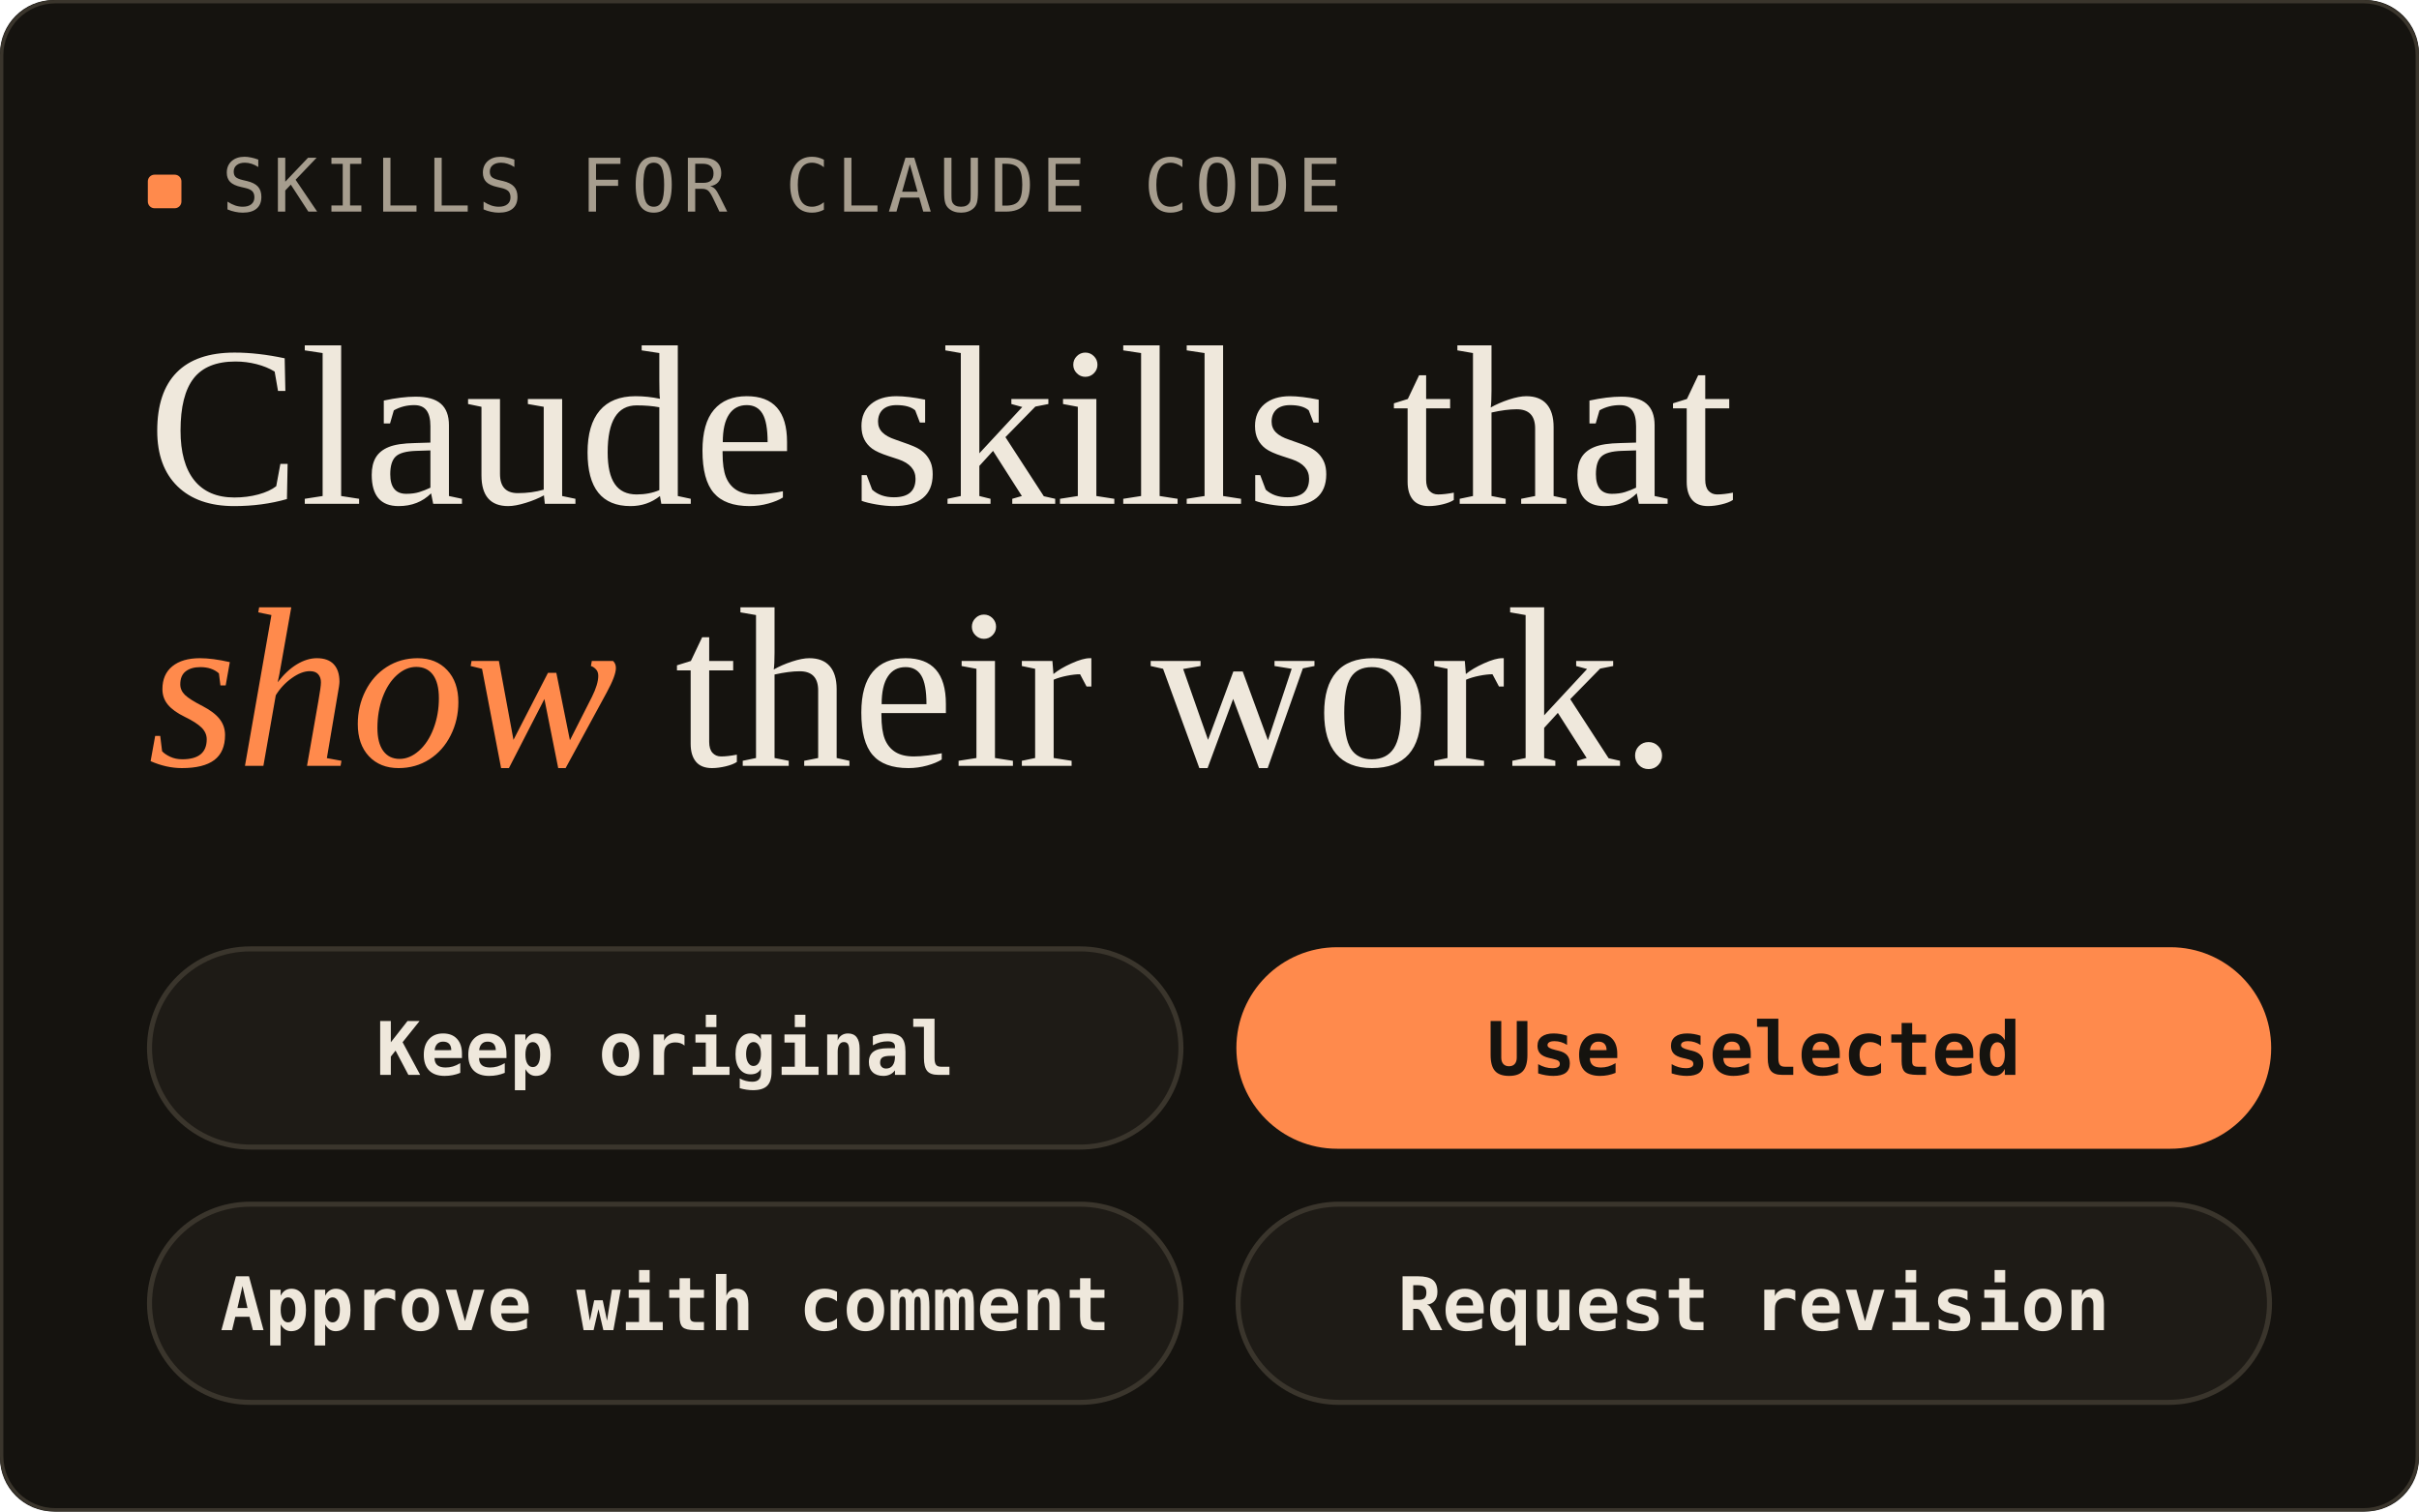
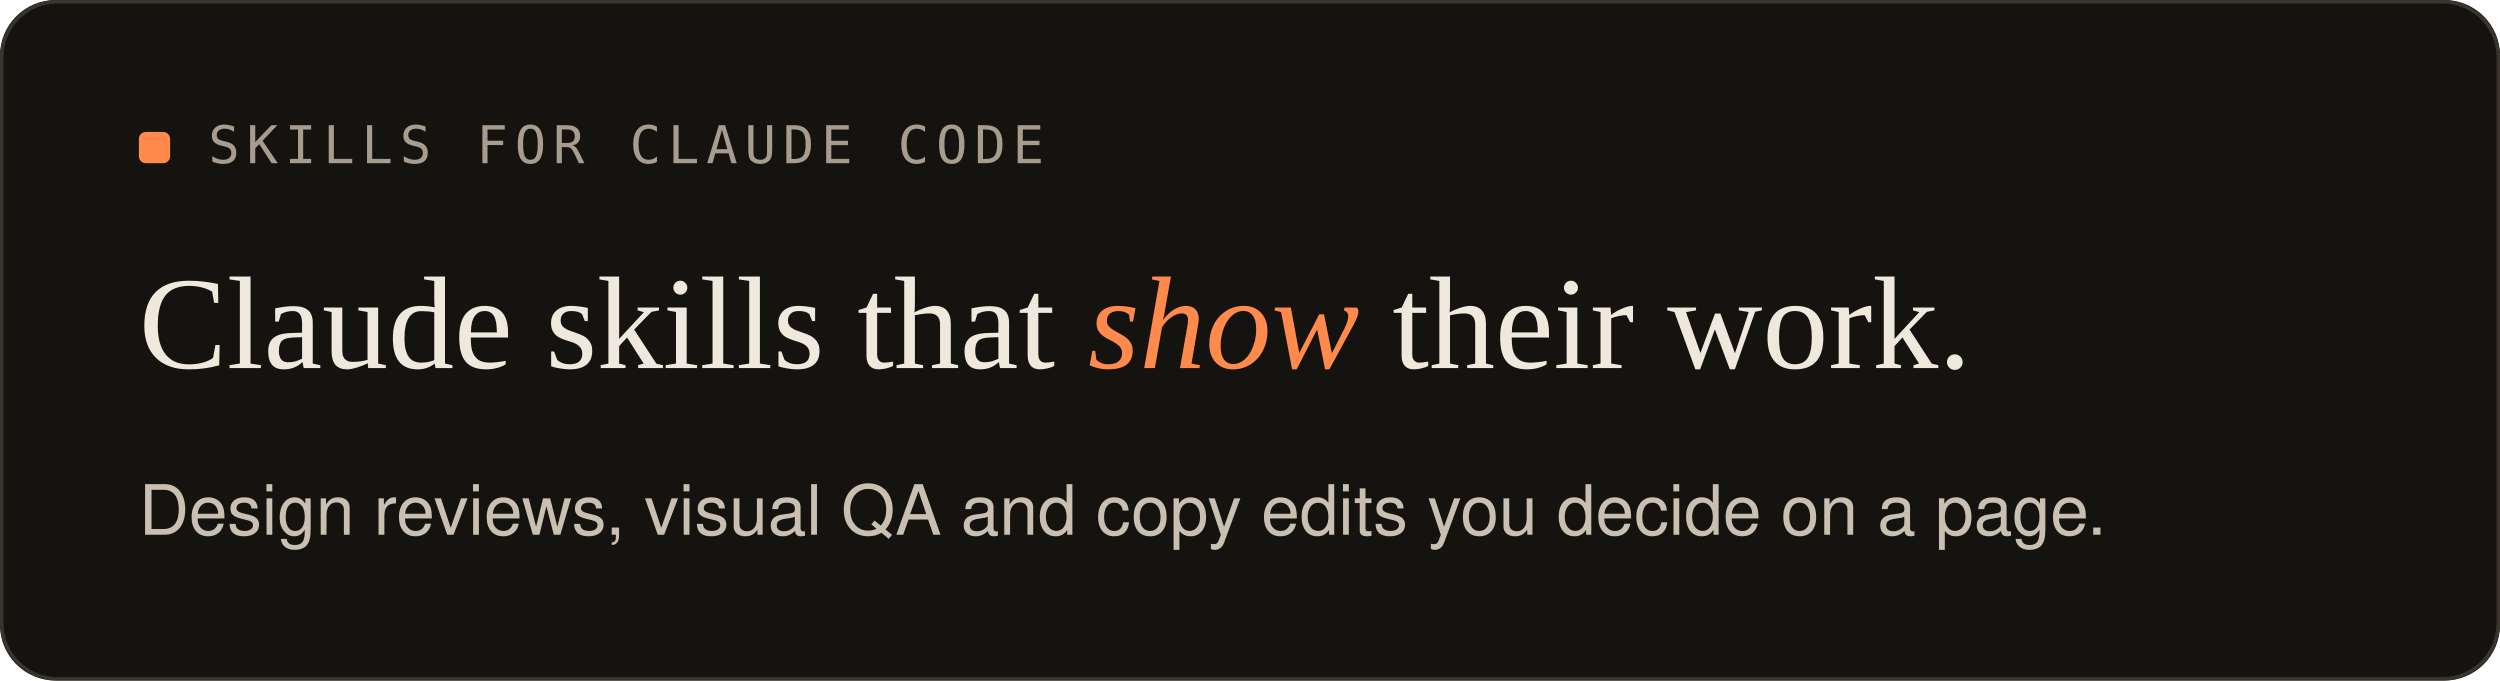
- <svg xmlns="http://www.w3.org/2000/svg" viewBox="0 0 720 450" width="720" height="450" role="img" aria-labelledby="t d">
-   <rect width="720" height="450" rx="16" fill="#15130f" />
-   <rect x="0.5" y="0.5" width="719" height="449" rx="16" fill="none" stroke="#3a352c" />
-   <rect x="44" y="52" width="10" height="10" rx="2" fill="#ff8a4c" />
-   <text x="66" y="63" font-family="ui-monospace, SFMono-Regular, Menlo, Consolas, monospace" font-size="22" letter-spacing="2" fill="#a69d8e">SKILLS FOR CLAUDE CODE</text>
-   <text x="44" y="150" font-family="Georgia, 'Times New Roman', serif" font-size="68" fill="#efe8dc">Claude skills that</text>
-   <text x="44" y="228" font-family="Georgia, 'Times New Roman', serif" font-size="68" fill="#efe8dc">
-     <tspan font-style="italic" fill="#ff8a4c">show</tspan> their work.</text>
-   <rect x="44.5" y="282.5" width="307" height="59" rx="30" fill="#1e1b16" stroke="#3a352c" stroke-width="1.5" />
-   <text x="198.0" y="320" text-anchor="middle" font-family="ui-monospace, SFMono-Regular, Menlo, Consolas, monospace" font-size="22" font-weight="600" fill="#efe8dc">Keep original</text>
-   <rect x="368" y="282" width="308" height="60" rx="30" fill="#ff8a4c" />
-   <text x="522.0" y="320" text-anchor="middle" font-family="ui-monospace, SFMono-Regular, Menlo, Consolas, monospace" font-size="22" font-weight="600" fill="#15130f">Use selected</text>
-   <rect x="44.5" y="358.5" width="307" height="59" rx="30" fill="#1e1b16" stroke="#3a352c" stroke-width="1.5" />
-   <text x="198.0" y="396" text-anchor="middle" font-family="ui-monospace, SFMono-Regular, Menlo, Consolas, monospace" font-size="22" font-weight="600" fill="#efe8dc">Approve with comment</text>
-   <rect x="368.5" y="358.5" width="307" height="59" rx="30" fill="#1e1b16" stroke="#3a352c" stroke-width="1.5" />
-   <text x="522.0" y="396" text-anchor="middle" font-family="ui-monospace, SFMono-Regular, Menlo, Consolas, monospace" font-size="22" font-weight="600" fill="#efe8dc">Request revision</text>
+ <svg xmlns="http://www.w3.org/2000/svg" viewBox="0 0 720 196" width="720" height="196" role="img" aria-labelledby="t d">
+   <rect width="720" height="196" rx="16" fill="#15130f" />
+   <rect x="0.5" y="0.5" width="719" height="195" rx="16" fill="none" stroke="#3a352c" />
+   <rect x="40" y="38" width="9" height="9" rx="2" fill="#ff8a4c" />
+   <text x="60" y="47" font-family="ui-monospace, SFMono-Regular, Menlo, Consolas, monospace" font-size="15" letter-spacing="2" fill="#a69d8e">SKILLS FOR CLAUDE CODE</text>
+   <text x="40" y="106" font-family="Georgia, 'Times New Roman', serif" font-size="38" fill="#efe8dc">Claude skills that <tspan font-style="italic" fill="#ff8a4c">show</tspan> their work.</text>
+   <text x="40" y="154" font-family="-apple-system, 'Segoe UI', Helvetica, Arial, sans-serif" font-size="20" fill="#c9c0b1">Design reviews, visual QA and copy edits you decide on a page.</text>
</svg>
